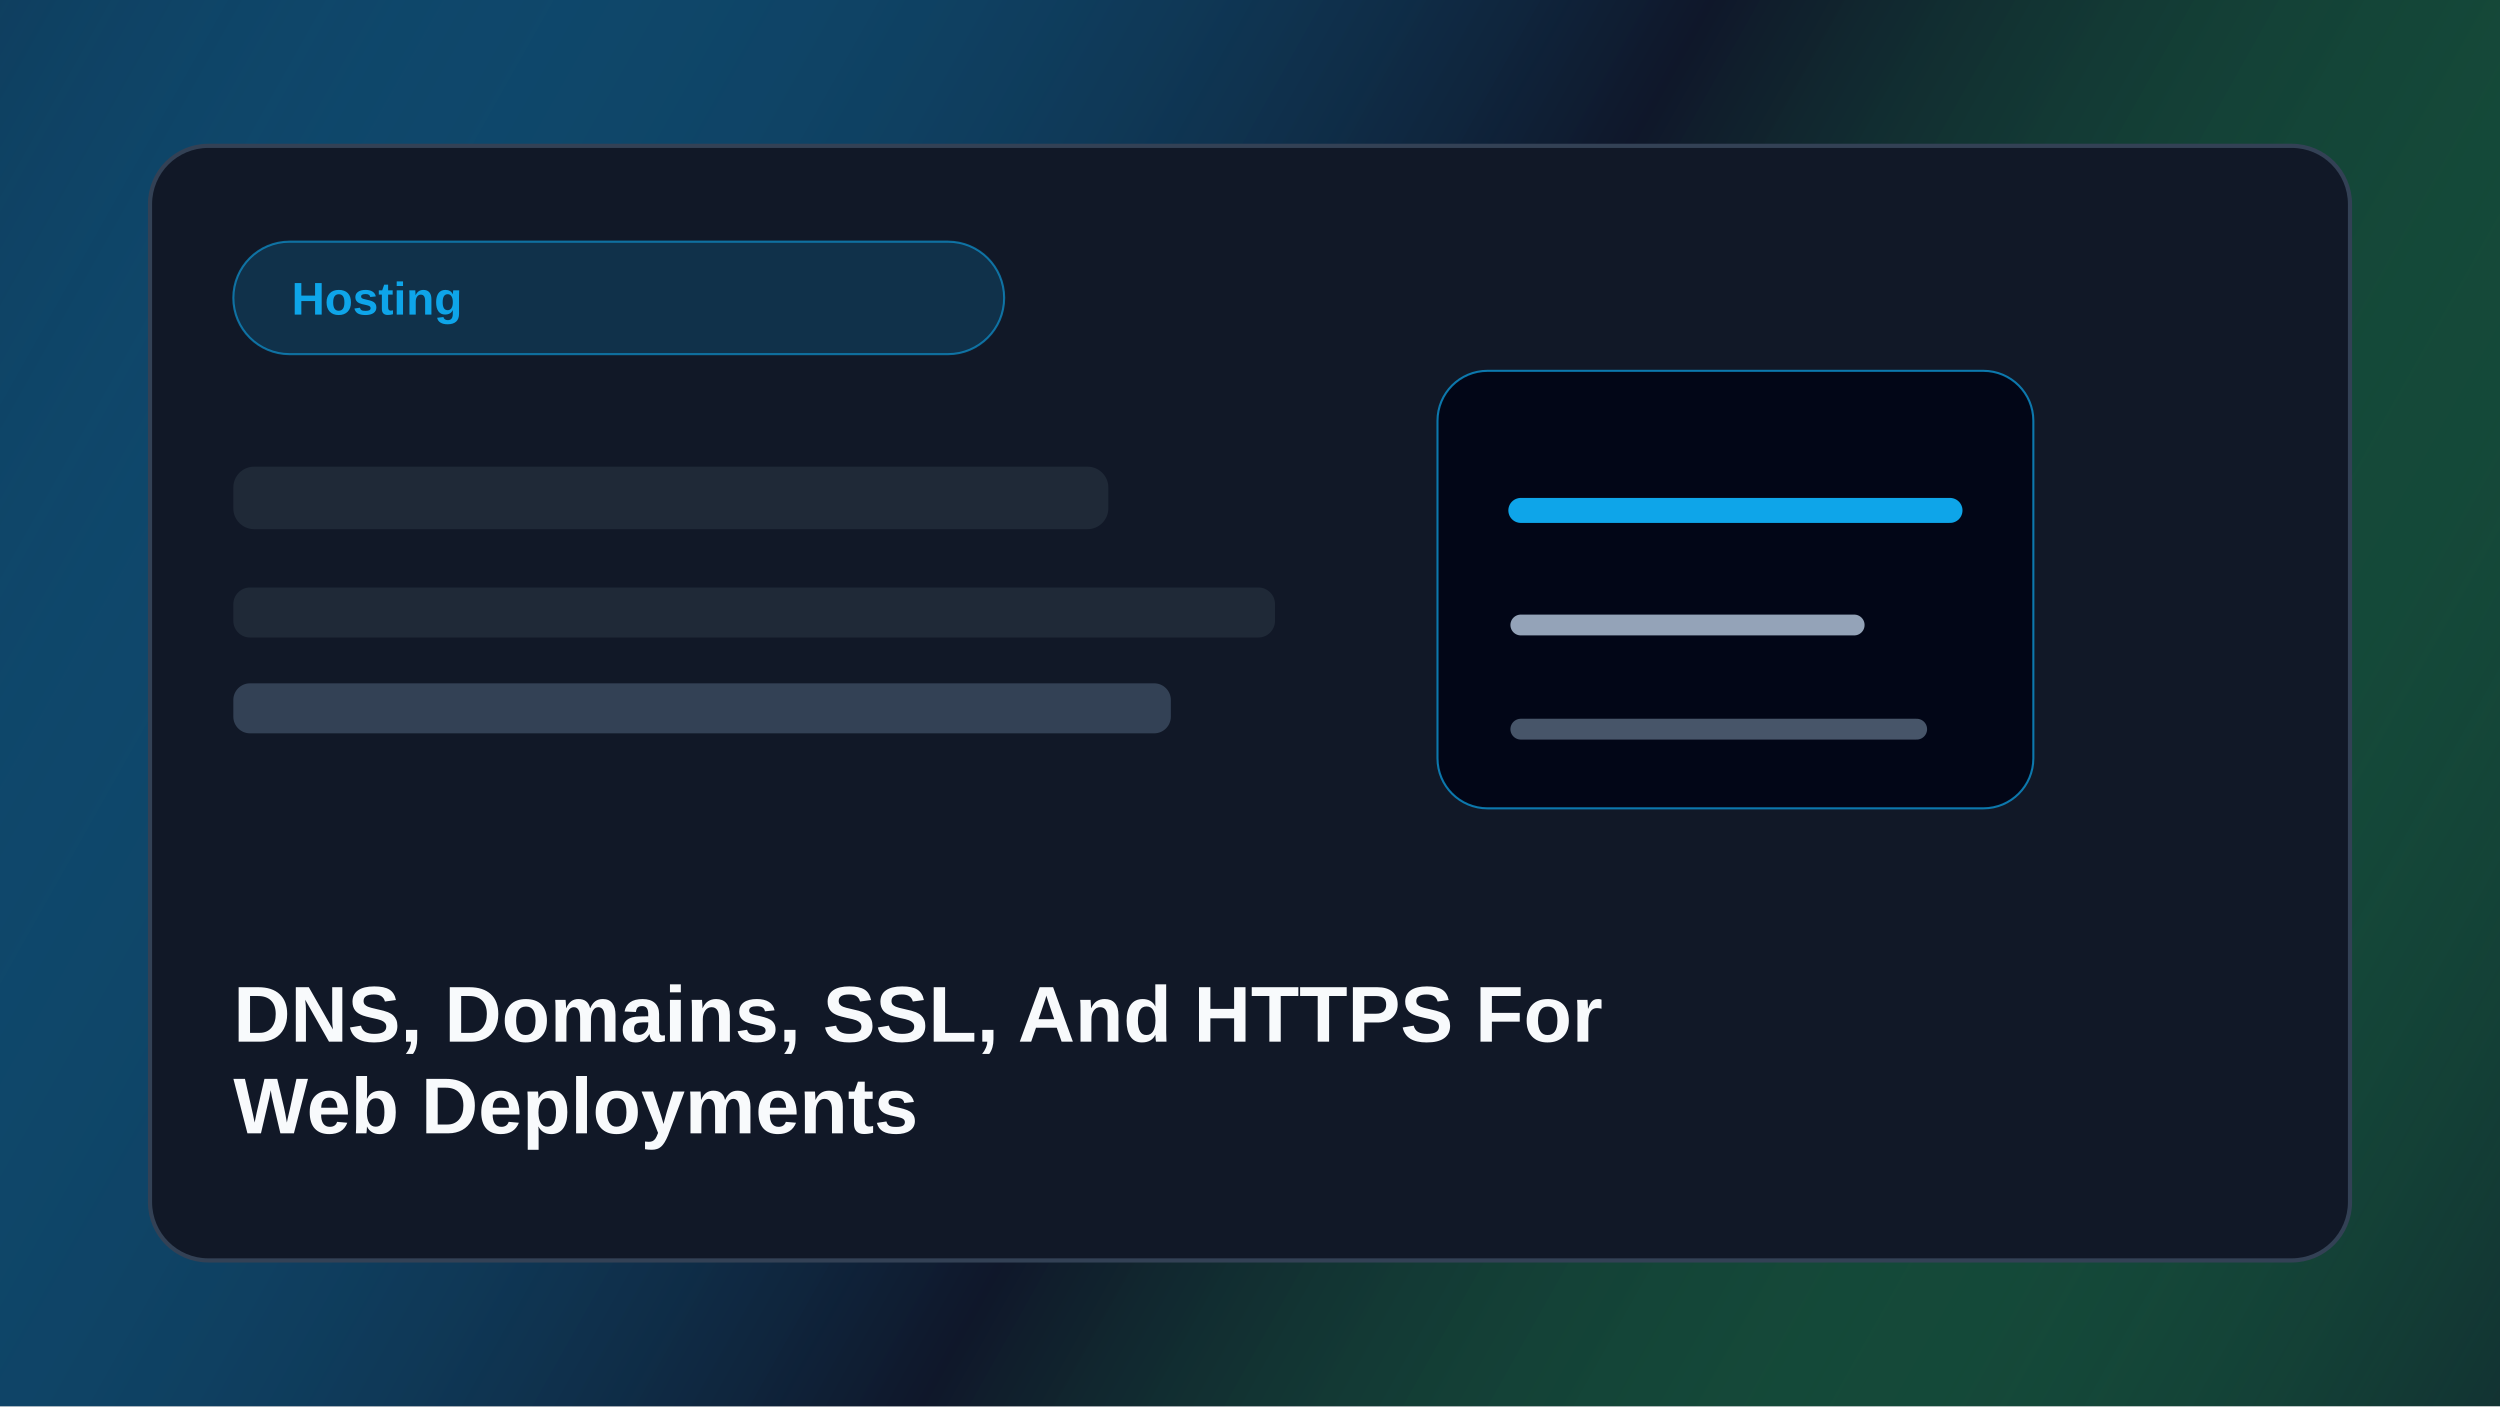
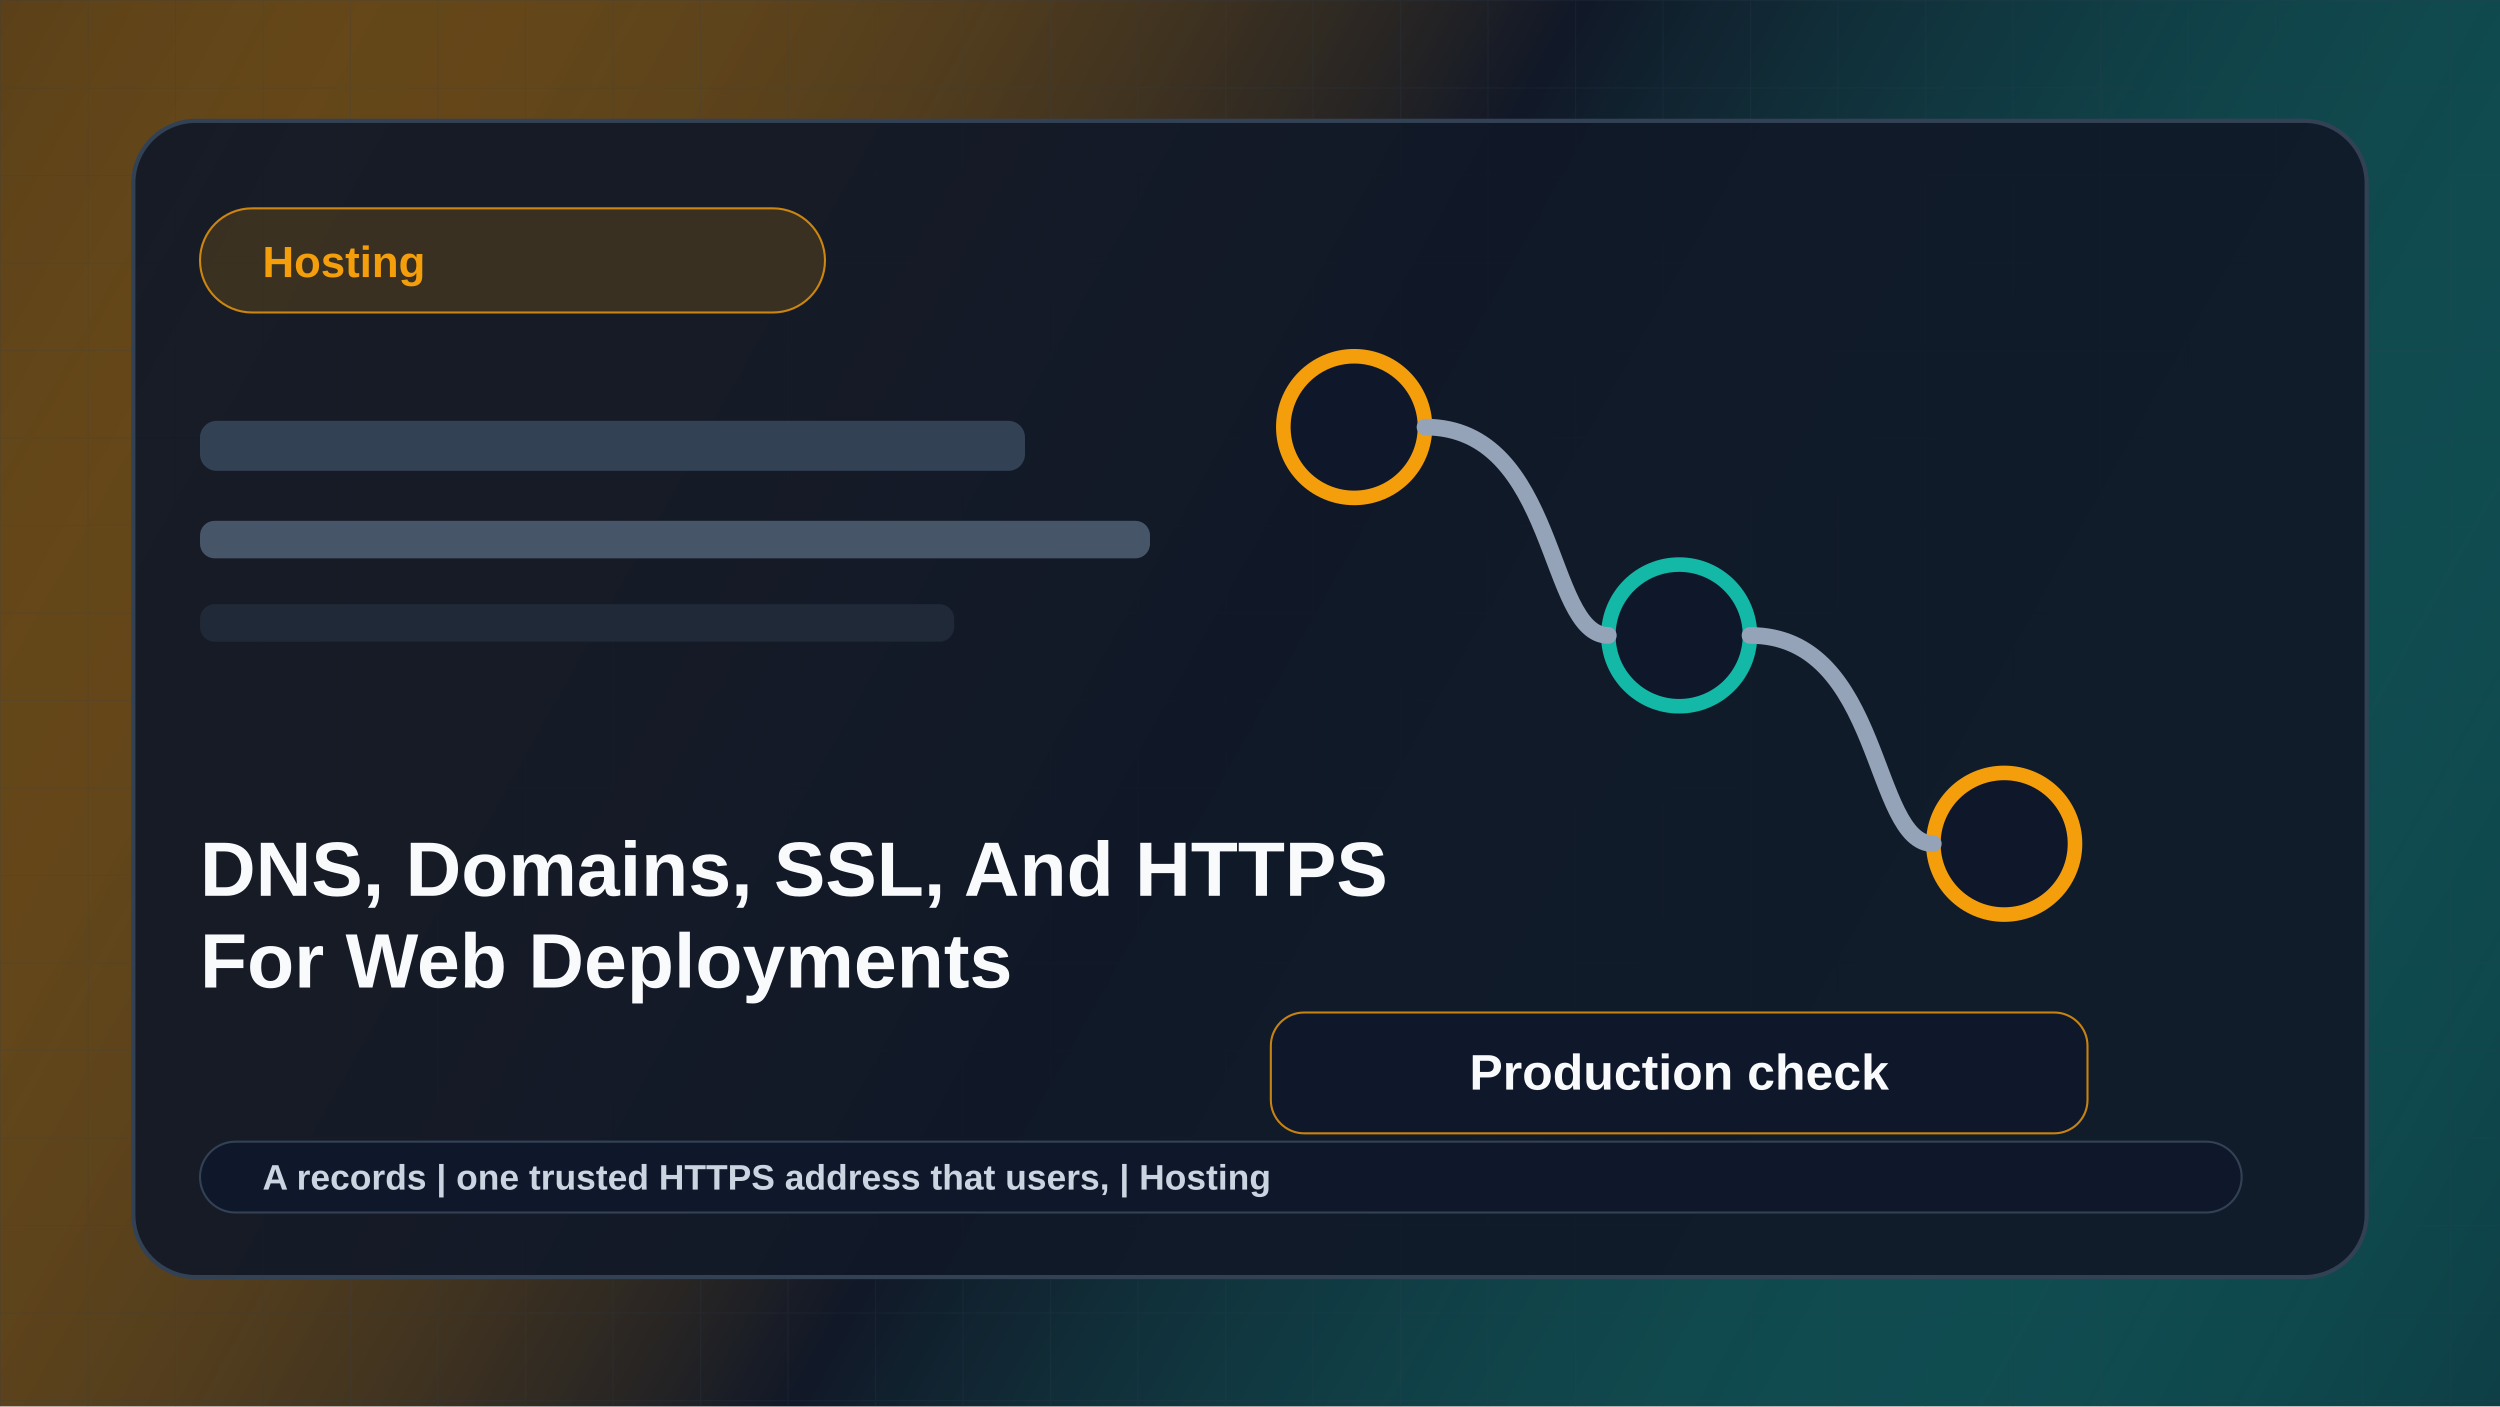
- <svg xmlns="http://www.w3.org/2000/svg" width="1200" height="675" viewBox="0 0 1200 675" fill="none">
-   <rect width="1200" height="675" fill="#0F172A" />
-   <rect width="1200" height="675" fill="url(#bg)" />
-   <rect x="72" y="70" width="1056" height="535" rx="28" fill="#111827" stroke="#334155" stroke-width="2" />
-   <rect x="112" y="116" width="370" height="54" rx="27" fill="#0EA5E9" fill-opacity="0.18" stroke="#0EA5E9" stroke-opacity="0.6" />
-   <text x="140" y="151" fill="#0EA5E9" font-family="Arial, sans-serif" font-size="22" font-weight="700">Hosting</text>
-   <rect x="112" y="224" width="420" height="30" rx="10" fill="#1F2937" />
-   <rect x="112" y="282" width="500" height="24" rx="8" fill="#1F2937" />
-   <rect x="112" y="328" width="450" height="24" rx="8" fill="#334155" />
-   <rect x="690" y="178" width="286" height="210" rx="24" fill="#020617" stroke="#0EA5E9" stroke-opacity="0.7" />
-   <path d="M730 245H936" stroke="#0EA5E9" stroke-width="12" stroke-linecap="round" />
-   <path d="M730 300H890" stroke="#94A3B8" stroke-width="10" stroke-linecap="round" />
-   <path d="M730 350H920" stroke="#475569" stroke-width="10" stroke-linecap="round" />
-   <text x="112" y="500" fill="#F8FAFC" font-family="Arial, sans-serif" font-size="38" font-weight="700">DNS, Domains, SSL, And HTTPS For</text>
-   <text x="112" y="544" fill="#F8FAFC" font-family="Arial, sans-serif" font-size="38" font-weight="700">Web Deployments</text>
+ <svg xmlns="http://www.w3.org/2000/svg" width="1200" height="675" viewBox="0 0 1200 675" role="img" aria-labelledby="title desc">
  <defs>
    <linearGradient id="bg" x1="0" y1="0" x2="1200" y2="675" gradientUnits="userSpaceOnUse">
-       <stop stop-color="#0EA5E9" stop-opacity="0.28" />
-       <stop offset="0.52" stop-color="#0F172A" stop-opacity="0.96" />
-       <stop offset="1" stop-color="#22C55E" stop-opacity="0.16" />
+       <stop stop-color="#F59E0B" stop-opacity="0.34" />
+       <stop offset="0.48" stop-color="#111827" stop-opacity="1" />
+       <stop offset="1" stop-color="#14B8A6" stop-opacity="0.28" />
    </linearGradient>
+     <pattern id="grid" width="42" height="42" patternUnits="userSpaceOnUse">
+       <path d="M42 0H0V42" fill="none" stroke="#334155" stroke-opacity="0.35" />
+     </pattern>
  </defs>
+   <rect width="1200" height="675" fill="#0B1020" />
+   <rect width="1200" height="675" fill="url(#bg)" />
+   <rect width="1200" height="675" fill="url(#grid)" opacity="0.55" />
+   <rect x="64" y="58" width="1072" height="555" rx="30" fill="#111827" fill-opacity="0.92" stroke="#334155" stroke-width="2" />
+   <rect x="96" y="100" width="300" height="50" rx="25" fill="#F59E0B" fill-opacity="0.16" stroke="#F59E0B" stroke-opacity="0.8" />
+   <text x="126" y="133" fill="#F59E0B" font-family="Arial, sans-serif" font-size="21" font-weight="800">Hosting</text>
+   <rect x="96" y="202" width="396" height="24" rx="8" fill="#334155" />
+   <rect x="96" y="250" width="456" height="18" rx="7" fill="#475569" />
+   <rect x="96" y="290" width="362" height="18" rx="7" fill="#1F2937" />
+   <circle cx="650" cy="205" r="34" fill="#0F172A" stroke="#F59E0B" stroke-width="7" />
+   <circle cx="806" cy="305" r="34" fill="#0F172A" stroke="#14B8A6" stroke-width="7" />
+   <circle cx="962" cy="405" r="34" fill="#0F172A" stroke="#F59E0B" stroke-width="7" />
+   <path d="M684 205c64 0 58 100 88 100M840 305c64 0 58 100 88 100" stroke="#94A3B8" stroke-width="8" fill="none" stroke-linecap="round" />
+   <rect x="610" y="486" width="392" height="58" rx="16" fill="#0F172A" stroke="#F59E0B" stroke-opacity="0.8" />
+   <text x="806" y="523" text-anchor="middle" fill="#F8FAFC" font-family="Arial" font-size="24" font-weight="700">Production check</text>
+   <rect x="96" y="548" width="980" height="34" rx="17" fill="#0F172A" stroke="#334155" />
+   <text x="126" y="571" fill="#CBD5E1" font-family="Arial, sans-serif" font-size="17" font-weight="700">A records  |  one trusted HTTPS address that users,  |  Hosting</text>
+   <text x="96" y="430" fill="#F8FAFC" font-family="Arial, sans-serif" font-size="37" font-weight="800">DNS, Domains, SSL, And HTTPS</text>
+   <text x="96" y="474" fill="#F8FAFC" font-family="Arial, sans-serif" font-size="37" font-weight="800">For Web Deployments</text>
</svg>
